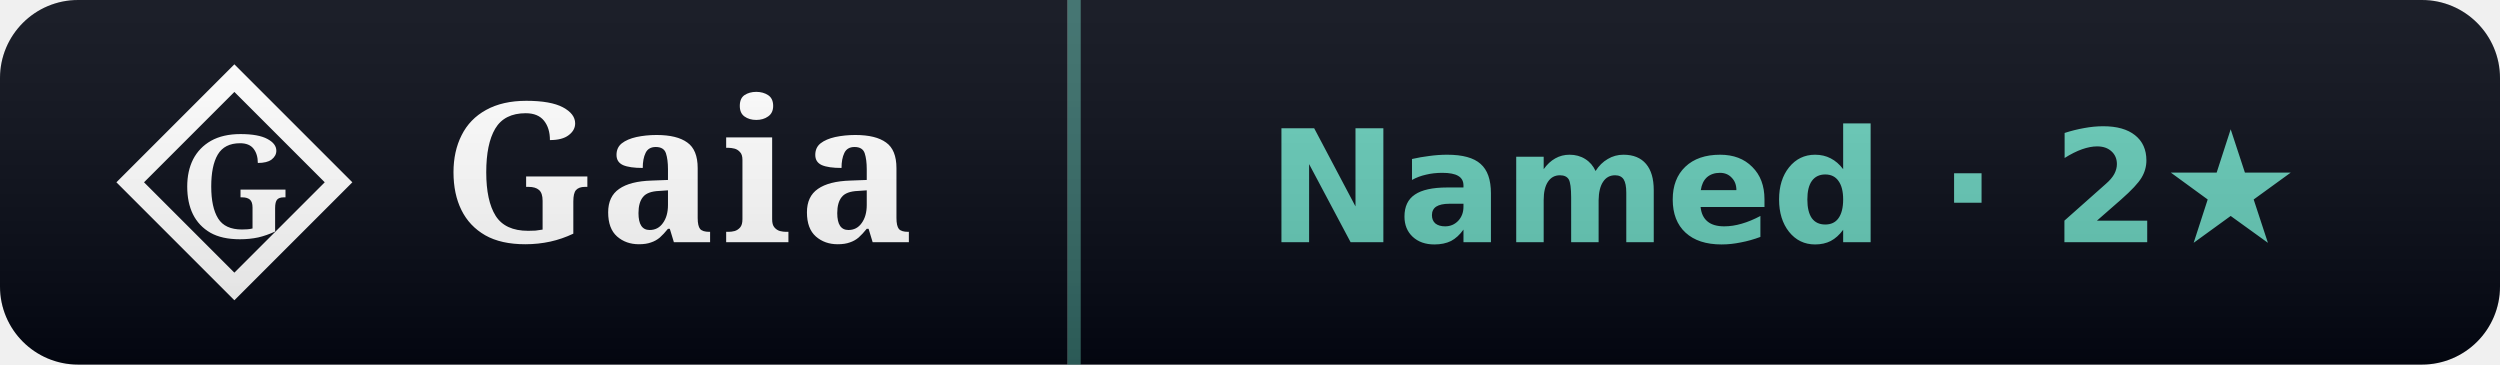
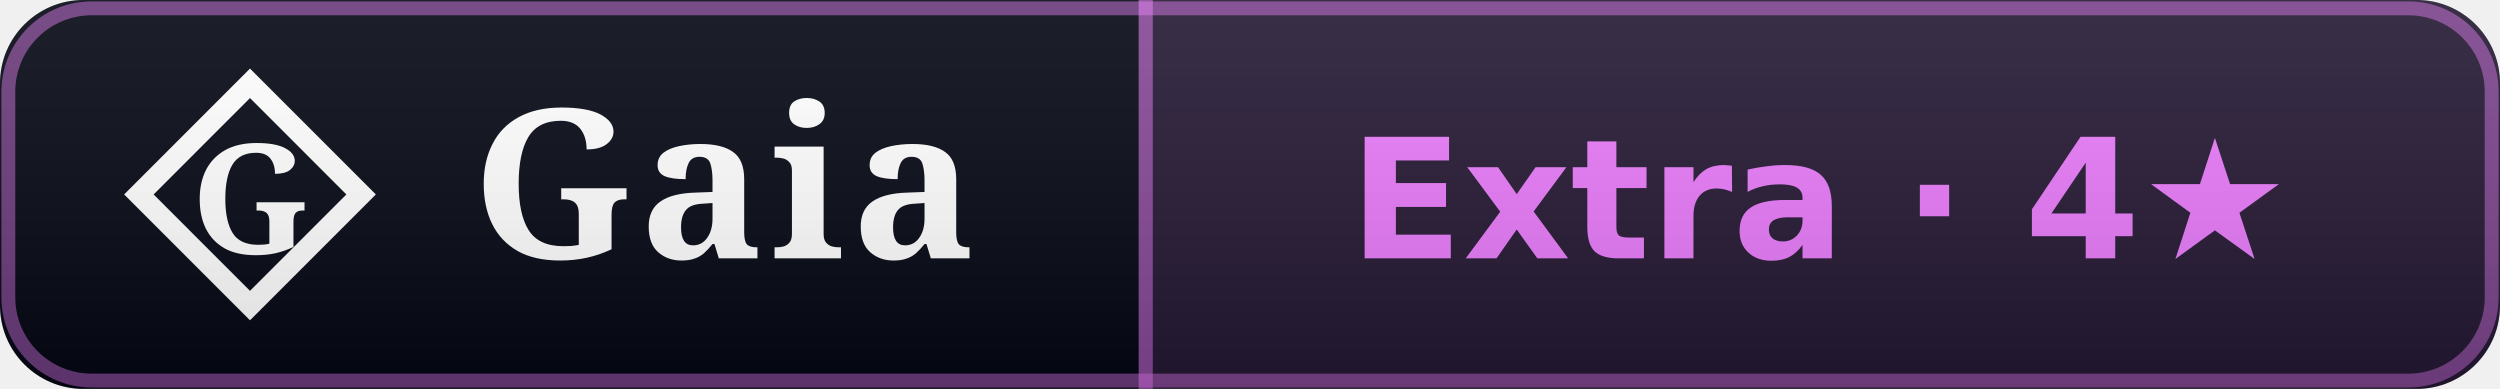
- <svg xmlns="http://www.w3.org/2000/svg" width="192" height="28" viewBox="0 0 192 28" role="img" aria-label="Gaia rank: Named (2 stars)">
+ <svg xmlns="http://www.w3.org/2000/svg" width="180" height="28" viewBox="0 0 180 28" role="img" aria-label="Gaia rank: Extra (4 stars)">
  <linearGradient id="sh" x2="0" y2="100%">
    <stop offset="0" stop-color="#fff" stop-opacity=".10" />
    <stop offset="1" stop-opacity=".14" />
  </linearGradient>
  <clipPath id="rc">
-     <rect width="192" height="28" rx="6" fill="#fff" />
+     <rect width="180" height="28" rx="6" fill="#fff" />
  </clipPath>
  <g clip-path="url(#rc)">
    <rect width="82" height="28" fill="#030712" />
-     <rect x="82.0" width="110.0" height="28" fill="#030712" />
-     <rect x="82.0" width="1" height="28" fill="rgba(99,202,183,0.5)" />
+     <rect x="82.0" width="98.0" height="28" fill="#030712" />
+     <rect x="82.0" width="98.0" height="28" fill="rgba(232,121,249,0.14)" />
+     <rect x="82.0" width="1" height="28" fill="rgba(232,121,249,0.5)" />
    <path d="M 18 6 L 26 14 L 18 22 L 10 14 Z" fill="none" stroke="#ffffff" stroke-width="1.5" stroke-linejoin="miter" />
    <text x="18" y="14" font-family="EB Garamond, Georgia, serif" font-weight="600" font-size="11" fill="#ffffff" text-anchor="middle" dominant-baseline="central">G</text>
    <text x="34" y="18.6" font-family="EB Garamond, Georgia, serif" font-size="15" font-weight="600" fill="#fff" letter-spacing="0.5">Gaia</text>
-     <text x="137.0" y="18.6" font-family="Verdana,DejaVu Sans,sans-serif" font-size="12" font-weight="700" text-anchor="middle" fill="#63cab7">Named · 2★</text>
-     <rect width="192" height="28" fill="url(#sh)" />
+     <text x="131.0" y="18.6" font-family="Verdana,DejaVu Sans,sans-serif" font-size="12" font-weight="700" text-anchor="middle" fill="#e879f9">Extra · 4★</text>
+     <rect x="0.6" y="0.6" width="178.8" height="26.8" fill="none" stroke="rgba(232,121,249,0.45)" stroke-width="1" rx="6" />
+     <rect width="180" height="28" fill="url(#sh)" />
  </g>
</svg>
